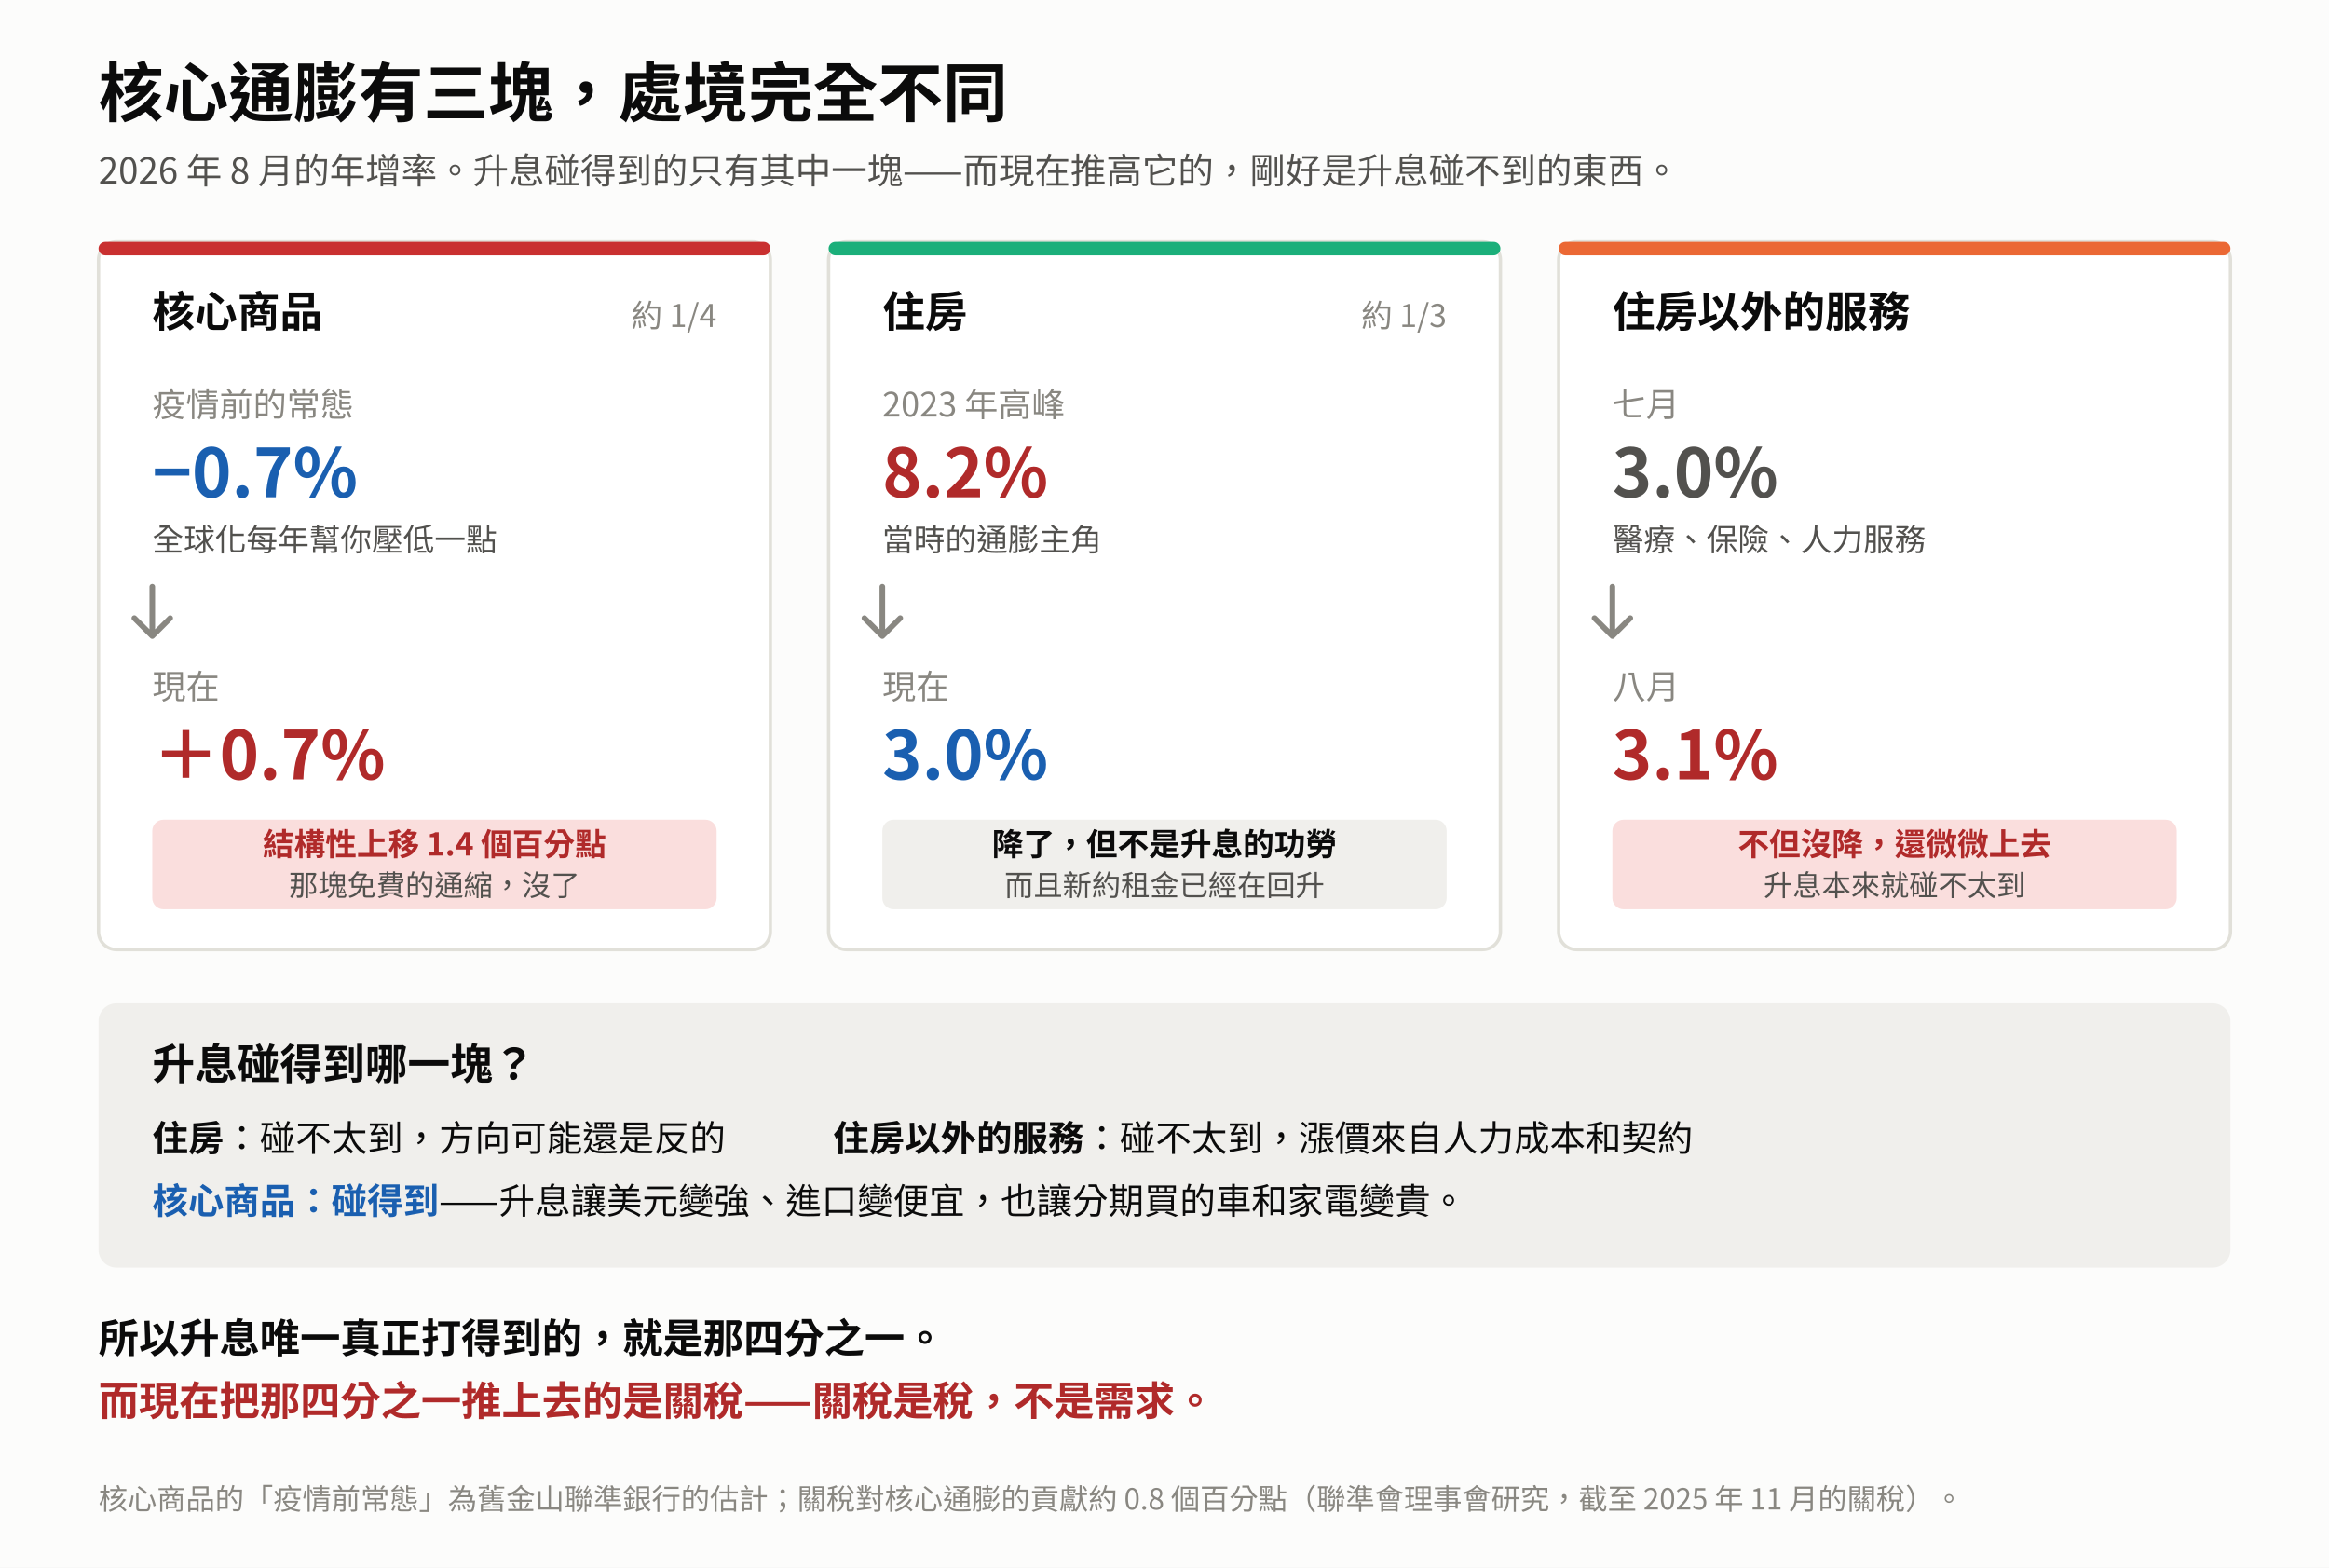
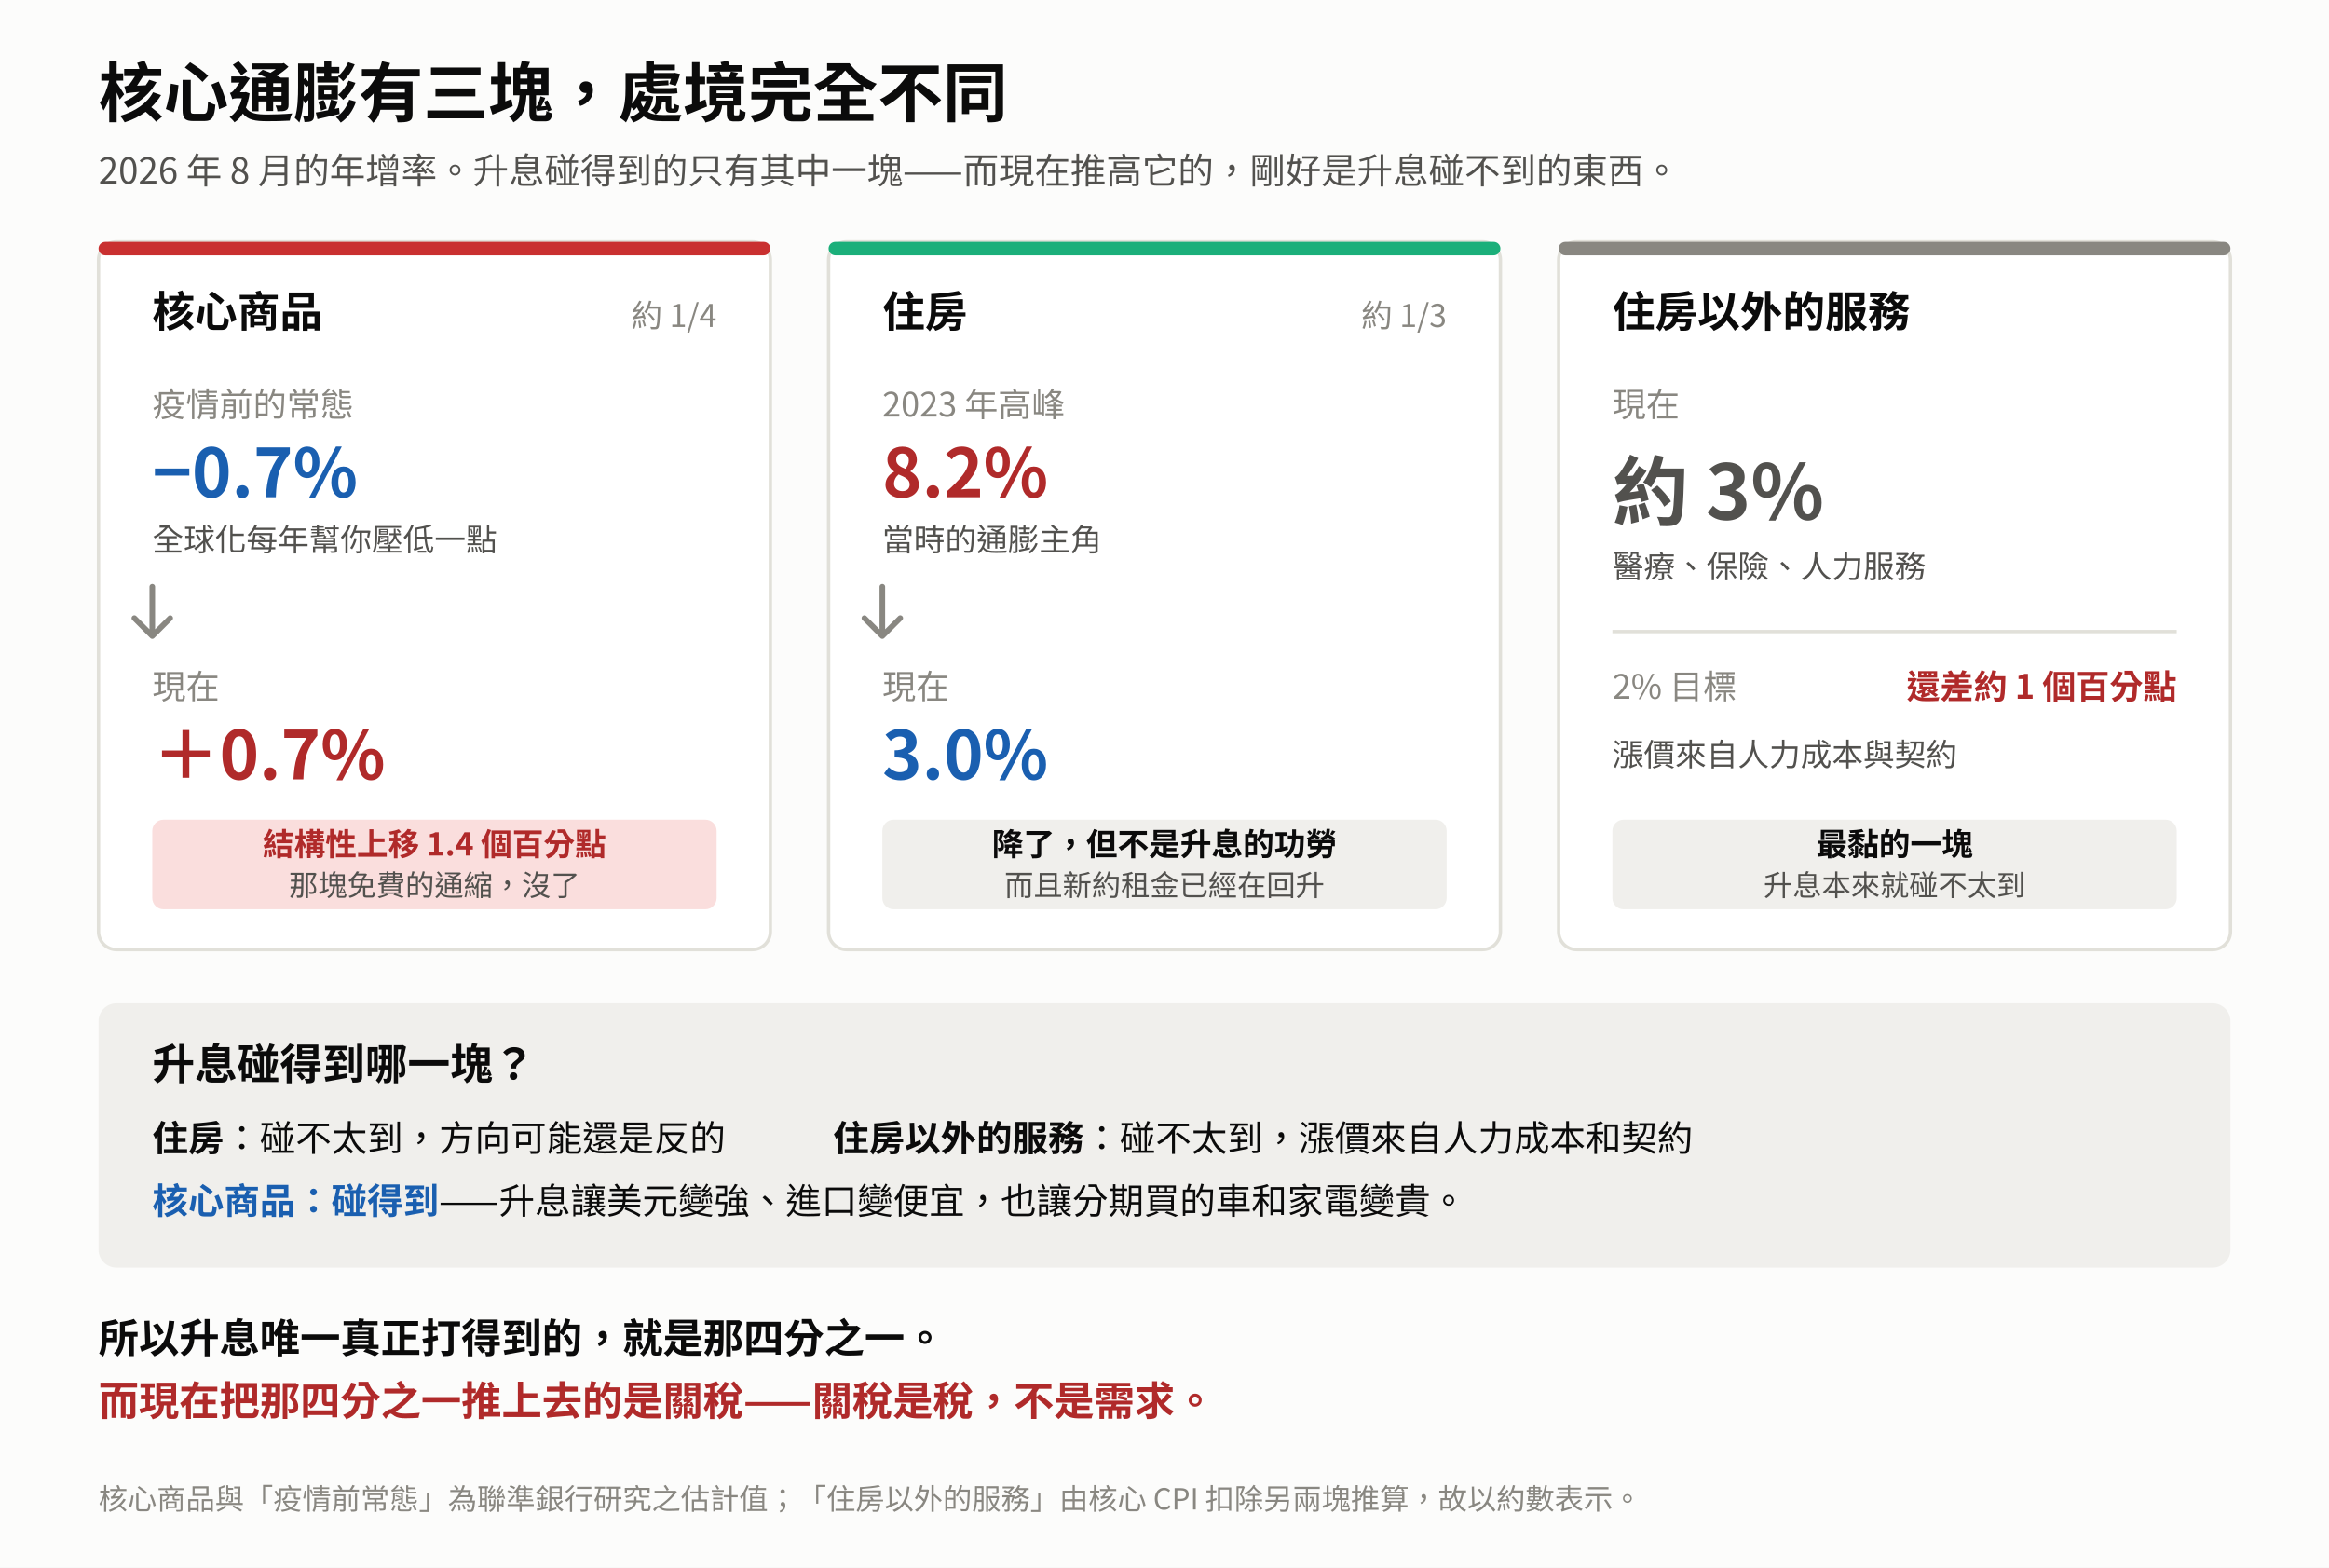
<svg xmlns="http://www.w3.org/2000/svg" width="1040" height="700" viewBox="0 0 1040 700" font-family="WenQuanYi Zen Hei, Noto Sans CJK TC, PingFang TC, Microsoft JhengHei, sans-serif">
  <rect width="1040" height="700" fill="#fcfcfb" />
  <text x="44" y="52" font-size="29" font-weight="700" fill="#0b0b0b">核心通膨有三塊，處境完全不同</text>
  <text x="44" y="82" font-size="16" fill="#52514e">2026 年 8 月的年增率。升息碰得到的只有其中一塊——而現在推高它的，剛好是升息碰不到的東西。</text>
  <rect x="44" y="108" width="300" height="316" rx="8" fill="#ffffff" stroke="#e1e0d9" stroke-width="1.5" />
  <rect x="44" y="108" width="300" height="6" rx="3" fill="#c93030" />
  <text x="68" y="146" font-size="19" font-weight="700" fill="#0b0b0b">核心商品</text>
  <text x="320" y="146" font-size="14" fill="#898781" text-anchor="end">約 1/4</text>
  <text x="68" y="186" font-size="15" fill="#898781">疫情前的常態</text>
  <text x="68" y="222" font-size="30" font-weight="700" fill="#1a5fb0">−0.7%</text>
  <text x="68" y="246" font-size="14" fill="#52514e">全球化每年幫你壓低一點</text>
  <path d="M68 262 L68 284 M60 276 L68 284 L76 276" stroke="#898781" stroke-width="2.5" fill="none" stroke-linecap="round" stroke-linejoin="round" />
  <text x="68" y="312" font-size="15" fill="#898781">現在</text>
  <text x="68" y="348" font-size="30" font-weight="700" fill="#b02a2a">＋0.7%</text>
  <rect x="68" y="366" width="252" height="40" rx="5" fill="#fadedd" />
  <text x="194" y="382" font-size="14" font-weight="700" fill="#b02a2a" text-anchor="middle">結構性上移 1.4 個百分點</text>
  <text x="194" y="400" font-size="13" fill="#52514e" text-anchor="middle">那塊免費的通縮，沒了</text>
  <rect x="370" y="108" width="300" height="316" rx="8" fill="#ffffff" stroke="#e1e0d9" stroke-width="1.5" />
  <rect x="370" y="108" width="300" height="6" rx="3" fill="#1baf7a" />
  <text x="394" y="146" font-size="19" font-weight="700" fill="#0b0b0b">住房</text>
  <text x="646" y="146" font-size="14" fill="#898781" text-anchor="end">約 1/3</text>
  <text x="394" y="186" font-size="15" fill="#898781">2023 年高峰</text>
  <text x="394" y="222" font-size="30" font-weight="700" fill="#b02a2a">8.2%</text>
  <text x="394" y="246" font-size="14" fill="#52514e">當時的通膨主角</text>
  <path d="M394 262 L394 284 M386 276 L394 284 L402 276" stroke="#898781" stroke-width="2.5" fill="none" stroke-linecap="round" stroke-linejoin="round" />
  <text x="394" y="312" font-size="15" fill="#898781">現在</text>
  <text x="394" y="348" font-size="30" font-weight="700" fill="#1a5fb0">3.0%</text>
  <rect x="394" y="366" width="252" height="40" rx="5" fill="#f0efec" />
  <text x="520" y="382" font-size="14" font-weight="700" fill="#0b0b0b" text-anchor="middle">降了，但不是升息的功勞</text>
  <text x="520" y="400" font-size="13" fill="#52514e" text-anchor="middle">而且新約租金已經在回升</text>
  <rect x="696" y="108" width="300" height="316" rx="8" fill="#ffffff" stroke="#e1e0d9" stroke-width="1.5" />
-   <rect x="696" y="108" width="300" height="6" rx="3" fill="#eb6834" />
+   <rect x="696" y="108" width="300" height="6" rx="3" fill="#898781" />
  <text x="720" y="146" font-size="19" font-weight="700" fill="#0b0b0b">住房以外的服務</text>
-   <text x="720" y="186" font-size="15" fill="#898781">七月</text>
-   <text x="720" y="222" font-size="30" font-weight="700" fill="#52514e">3.0%</text>
-   <text x="720" y="246" font-size="14" fill="#52514e">醫療、保險、人力服務</text>
-   <path d="M720 262 L720 284 M712 276 L720 284 L728 276" stroke="#898781" stroke-width="2.5" fill="none" stroke-linecap="round" stroke-linejoin="round" />
-   <text x="720" y="312" font-size="15" fill="#898781">八月</text>
-   <text x="720" y="348" font-size="30" font-weight="700" fill="#b02a2a">3.1%</text>
-   <rect x="720" y="366" width="252" height="40" rx="5" fill="#fadedd" />
-   <text x="846" y="382" font-size="14" font-weight="700" fill="#b02a2a" text-anchor="middle">不但沒降，還微微上去</text>
+   <text x="720" y="186" font-size="15" fill="#898781">現在</text>
+   <text x="720" y="232" font-size="34" font-weight="700" fill="#52514e">約 3%</text>
+   <text x="720" y="258" font-size="14" fill="#52514e">醫療、保險、人力服務</text>
+   <line x1="720" y1="282" x2="972" y2="282" stroke="#e1e0d9" stroke-width="1.5" />
+   <text x="720" y="312" font-size="15" fill="#898781">2% 目標</text>
+   <text x="972" y="312" font-size="15" font-weight="700" fill="#b02a2a" text-anchor="end">還差約 1 個百分點</text>
+   <text x="720" y="342" font-size="14" fill="#52514e">漲價來自人力成本與契約</text>
+   <rect x="720" y="366" width="252" height="40" rx="5" fill="#f0efec" />
+   <text x="846" y="382" font-size="14" font-weight="700" fill="#0b0b0b" text-anchor="middle">最黏的一塊</text>
  <text x="846" y="400" font-size="13" fill="#52514e" text-anchor="middle">升息本來就碰不太到</text>
  <rect x="44" y="448" width="952" height="118" rx="8" fill="#f0efec" />
  <text x="68" y="482" font-size="19" font-weight="700" fill="#0b0b0b">升息碰得到哪一塊？</text>
  <text x="68" y="514" font-size="16" fill="#0b0b0b">
    <tspan font-weight="700">住房</tspan>：碰不太到，方向可能還是反的　　　<tspan font-weight="700">住房以外的服務</tspan>：碰不太到，漲價來自人力成本和契約</text>
  <text x="68" y="542" font-size="16" fill="#0b0b0b">
    <tspan font-weight="700" fill="#1a5fb0">核心商品：碰得到</tspan>——升息讓美元變強、進口變便宜，也讓分期買的車和家電變貴。</text>
  <text x="44" y="604" font-size="18" font-weight="700" fill="#0b0b0b">所以升息唯一真正打得到的，就是那四分之一。</text>
  <text x="44" y="632" font-size="18" font-weight="700" fill="#b02a2a">而現在把那四分之一推上去的是關稅——關稅是稅，不是需求。</text>
-   <text x="44" y="674" font-size="13" fill="#898781">核心商品的「疫情前常態」為舊金山聯準銀行的估計；關稅對核心通膨的貢獻約 0.8 個百分點（聯準會理事會研究，截至 2025 年 11 月的關稅）。</text>
+   <text x="44" y="674" font-size="13" fill="#898781">核心商品與「疫情前常態」為聯準銀行研究之估計值；「住房以外的服務」由核心 CPI 扣除另兩塊推算，故以約數表示。</text>
</svg>
